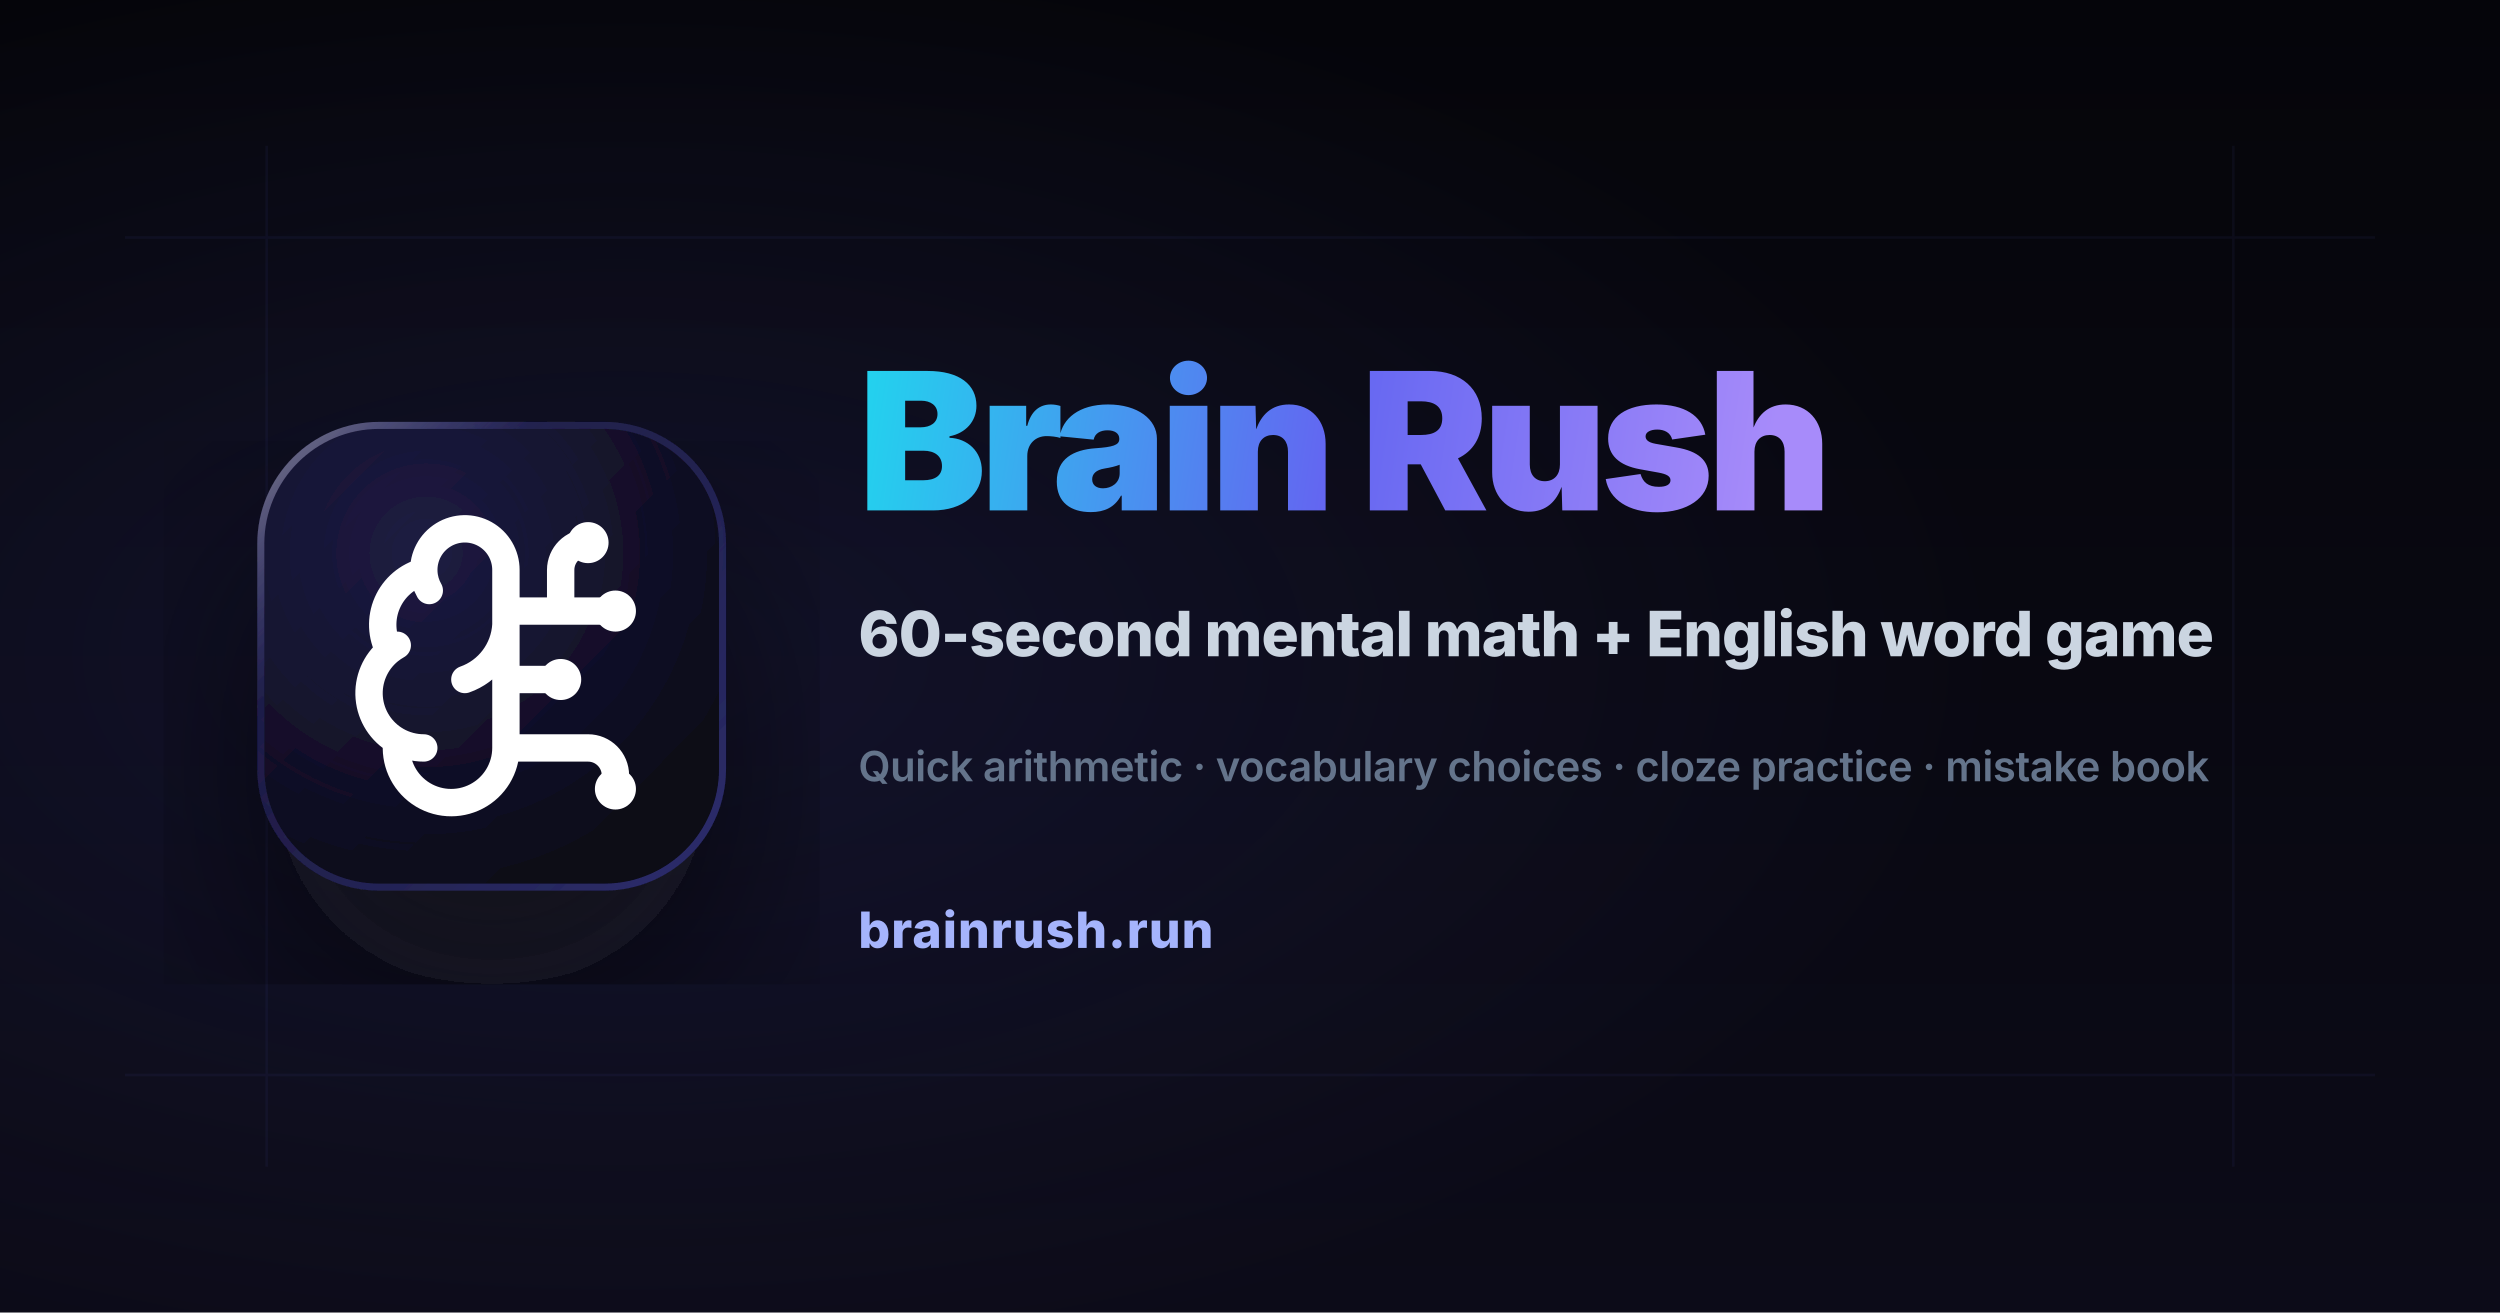
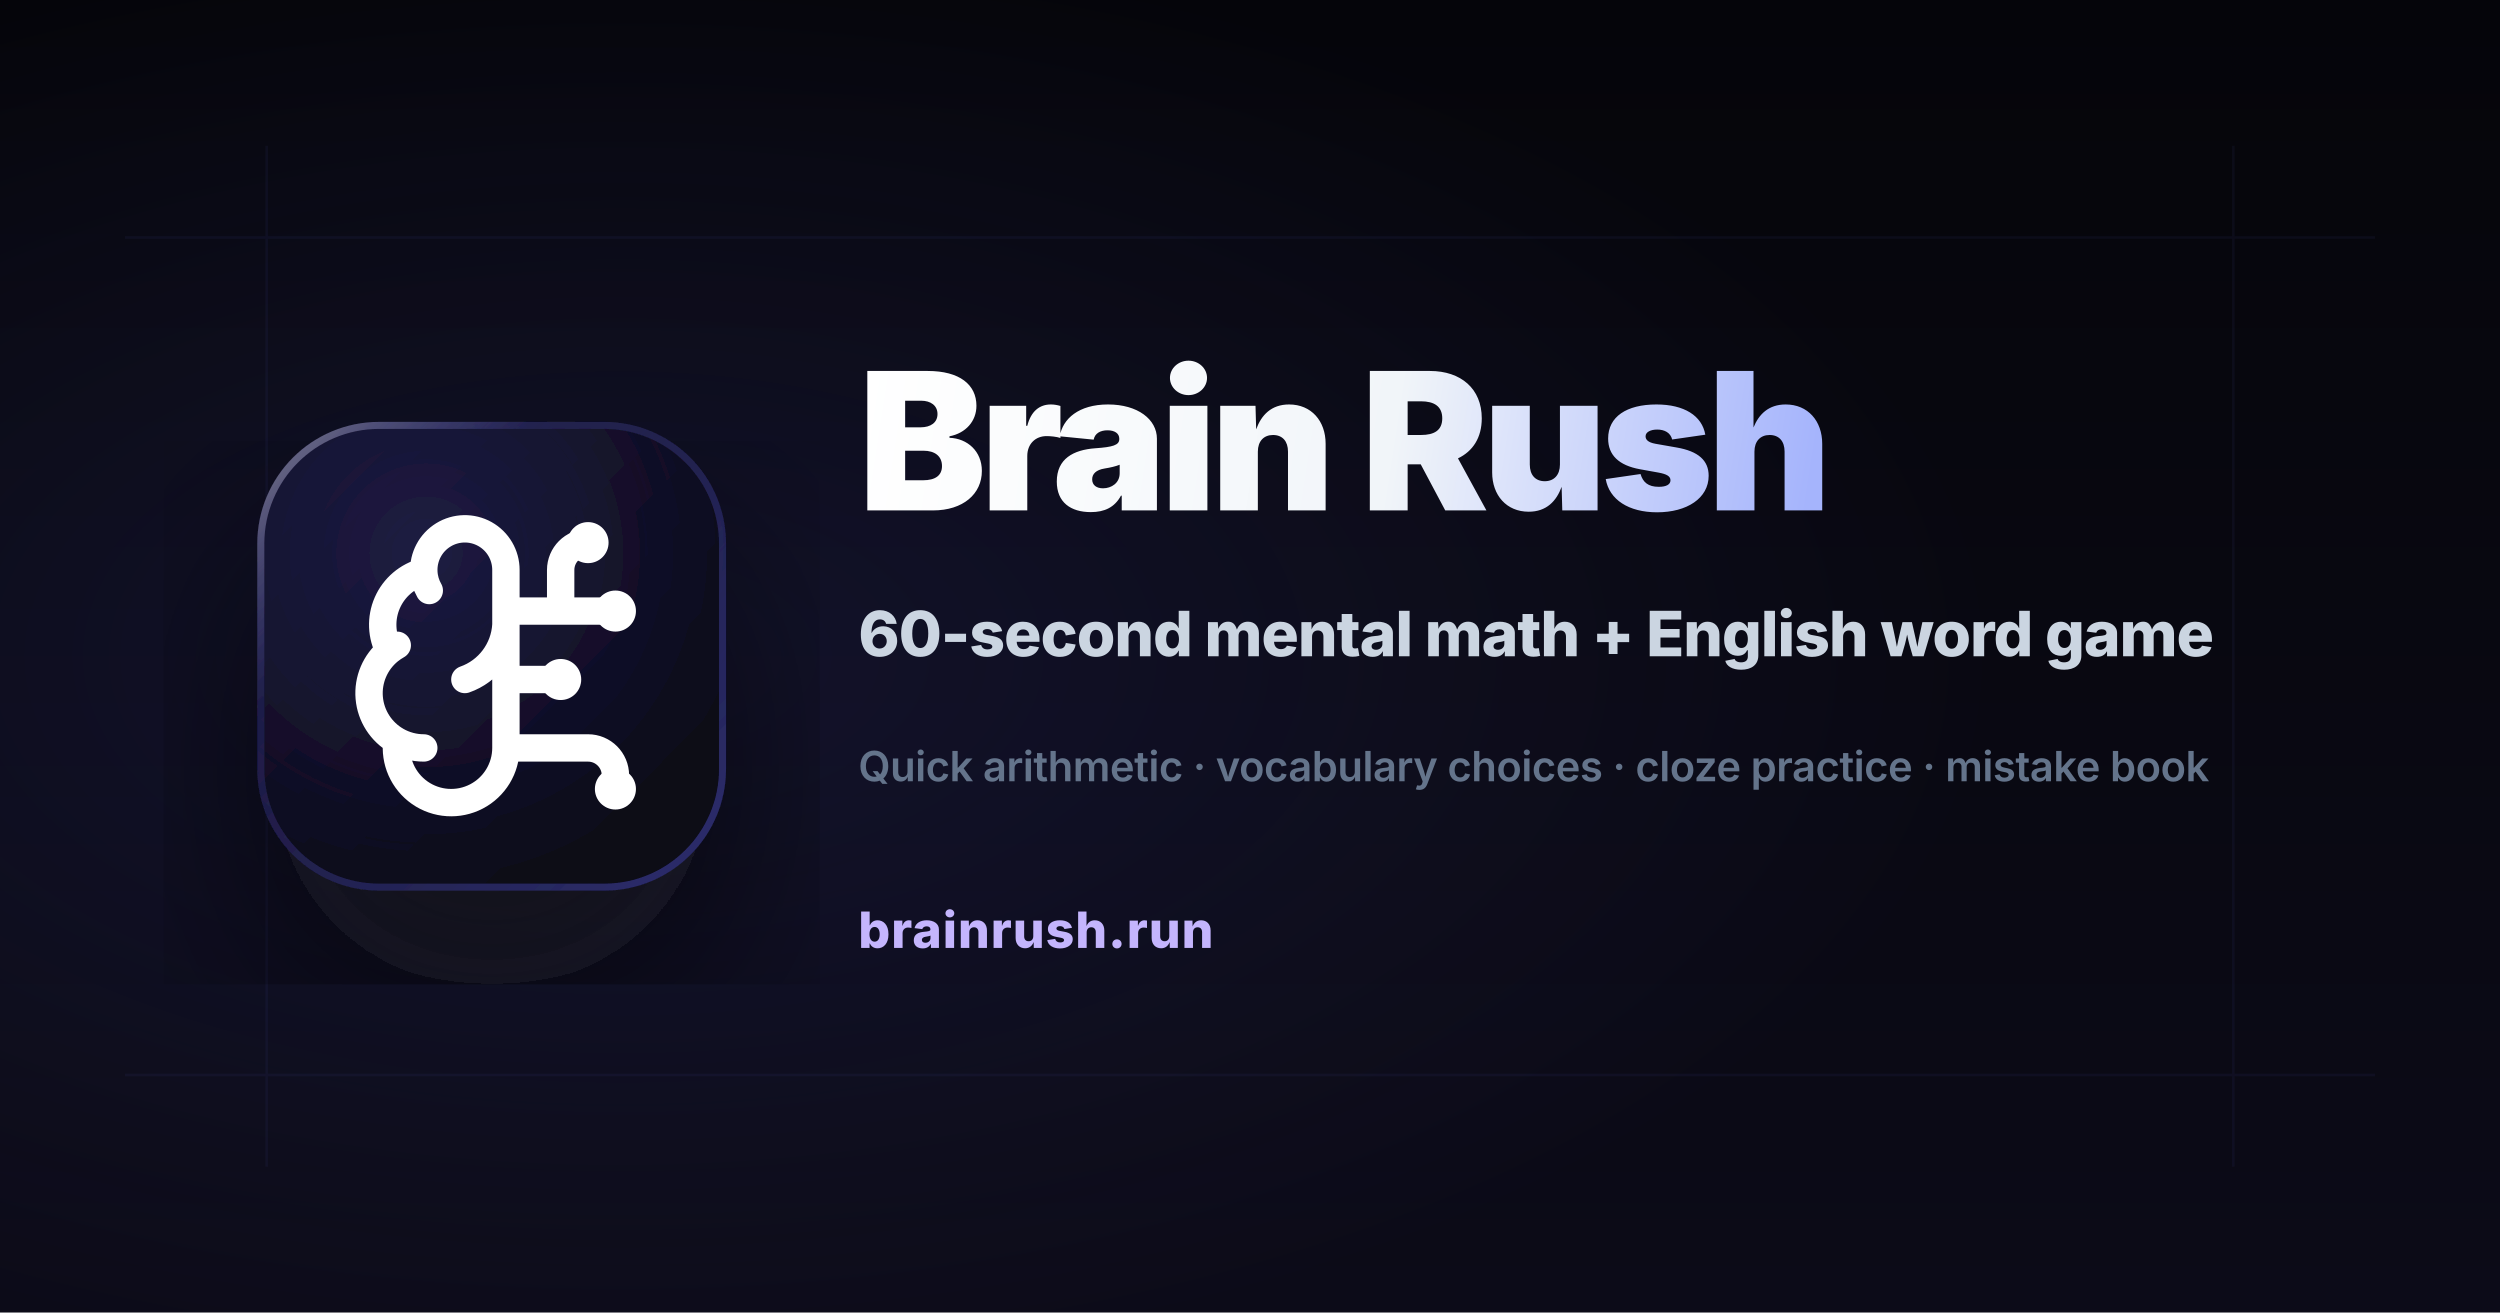
<svg xmlns="http://www.w3.org/2000/svg" width="1200" height="630" viewBox="0 0 1200 630" role="img" aria-labelledby="title desc">
  <defs>
    <linearGradient id="darkBg" x1="0" y1="0" x2="0" y2="630" gradientUnits="userSpaceOnUse">
      <stop offset="0" stop-color="#05050a" />
      <stop offset="1" stop-color="#0c0b18" />
    </linearGradient>
    <radialGradient id="subtleGlow" cx="25%" cy="50%" r="55%">
      <stop offset="0" stop-color="#6366f1" stop-opacity="0.12" />
      <stop offset="1" stop-color="#6366f1" stop-opacity="0" />
    </radialGradient>
    <linearGradient id="cardBg" x1="0" y1="0" x2="1" y2="1" gradientUnits="objectBoundingBox">
      <stop offset="0" stop-color="#121026" />
      <stop offset="1" stop-color="#090815" />
    </linearGradient>
    <linearGradient id="refractiveBorder" x1="0" y1="0" x2="1" y2="1" gradientUnits="objectBoundingBox">
      <stop offset="0" stop-color="#ffffff" stop-opacity="0.45" />
      <stop offset="0.3" stop-color="#6366f1" stop-opacity="0.15" />
      <stop offset="1" stop-color="#6366f1" stop-opacity="0.4" />
    </linearGradient>
    <radialGradient id="innerCardGlow" cx="36%" cy="28%" r="70%">
      <stop offset="0" stop-color="#6366f1" stop-opacity="0.16" />
      <stop offset="1" stop-color="#6366f1" stop-opacity="0" />
    </radialGradient>
-     <linearGradient id="brandText" x1="412" y1="190" x2="845" y2="255" gradientUnits="userSpaceOnUse">
-       <stop offset="0" stop-color="#22d3ee" />
-       <stop offset="0.52" stop-color="#6366f1" />
-       <stop offset="1" stop-color="#a78bfa" />
+     <linearGradient id="brandText" x1="412" y1="188" x2="865" y2="258" gradientUnits="userSpaceOnUse">
+       <stop offset="0" stop-color="#ffffff" />
+       <stop offset="0.56" stop-color="#f1f5f9" />
+       <stop offset="1" stop-color="#a5b4fc" />
    </linearGradient>
    <filter id="premiumShadow" x="-20%" y="-20%" width="140%" height="140%">
      <feDropShadow dx="0" dy="24" stdDeviation="28" flood-color="#0a0818" flood-opacity="0.7" />
    </filter>
  </defs>
  <rect width="1200" height="630" fill="url(#darkBg)" />
  <rect width="1200" height="630" fill="url(#subtleGlow)" />
  <g opacity="0.06" fill="none" stroke="#6366f1" stroke-width="1.2">
    <path d="M60 114h1080" />
    <path d="M60 516h1080" />
    <path d="M128 70v490" />
    <path d="M1072 70v490" />
  </g>
  <g transform="translate(92 171) scale(2.25)" filter="url(#premiumShadow)">
    <rect x="14" y="14" width="100" height="100" rx="26" fill="url(#cardBg)" />
    <rect x="14" y="14" width="100" height="100" rx="26" fill="url(#innerCardGlow)" />
    <rect x="14.75" y="14.75" width="98.5" height="98.5" rx="25.25" fill="none" stroke="url(#refractiveBorder)" stroke-width="1.5" />
    <g transform="translate(32 31) scale(2.92)">
      <path d="M12 5a3 3 0 1 0-5.997.125 4 4 0 0 0-2.526 5.77 4 4 0 0 0 .556 6.588A4 4 0 1 0 12 18ZM9 13a4.5 4.5 0 0 0 3-4M6.003 5.125A3 3 0 0 0 6.401 6.5M3.477 10.896a4 4 0 0 1 .585-.396M6 18a4 4 0 0 1-1.967-.516M12 13h4M12 18h6a2 2 0 0 1 2 2v1M12 8h8M16 8V5a2 2 0 0 1 2-2" fill="none" stroke="#ffffff" stroke-width="2" stroke-linecap="round" stroke-linejoin="round" />
      <circle cx="16" cy="13" r="1.5" fill="#ffffff" />
      <circle cx="18" cy="3" r="1.5" fill="#ffffff" />
      <circle cx="20" cy="21" r="1.5" fill="#ffffff" />
      <circle cx="20" cy="8" r="1.5" fill="#ffffff" />
    </g>
  </g>
  <g font-family="Inter, ui-sans-serif, system-ui, -apple-system, BlinkMacSystemFont, 'Segoe UI', sans-serif">
    <text x="412" y="245" fill="url(#brandText)" font-size="92" font-weight="900" letter-spacing="-3">Brain Rush</text>
    <text x="412" y="315" fill="#cbd5e1" font-size="30" font-weight="800" letter-spacing="-0.5">60-second mental math + English word game</text>
    <text x="412" y="375" fill="#64748b" font-size="20" font-weight="600" letter-spacing="-0.2">Quick arithmetic · vocabulary choices · cloze practice · mistake book</text>
-     <text x="412" y="455" fill="#a5b4fc" font-size="24" font-weight="800" letter-spacing="0.5">brainrush.run</text>
+     <text x="412" y="455" fill="#c4b5fd" font-size="24" font-weight="800" letter-spacing="0.5">brainrush.run</text>
  </g>
</svg>
